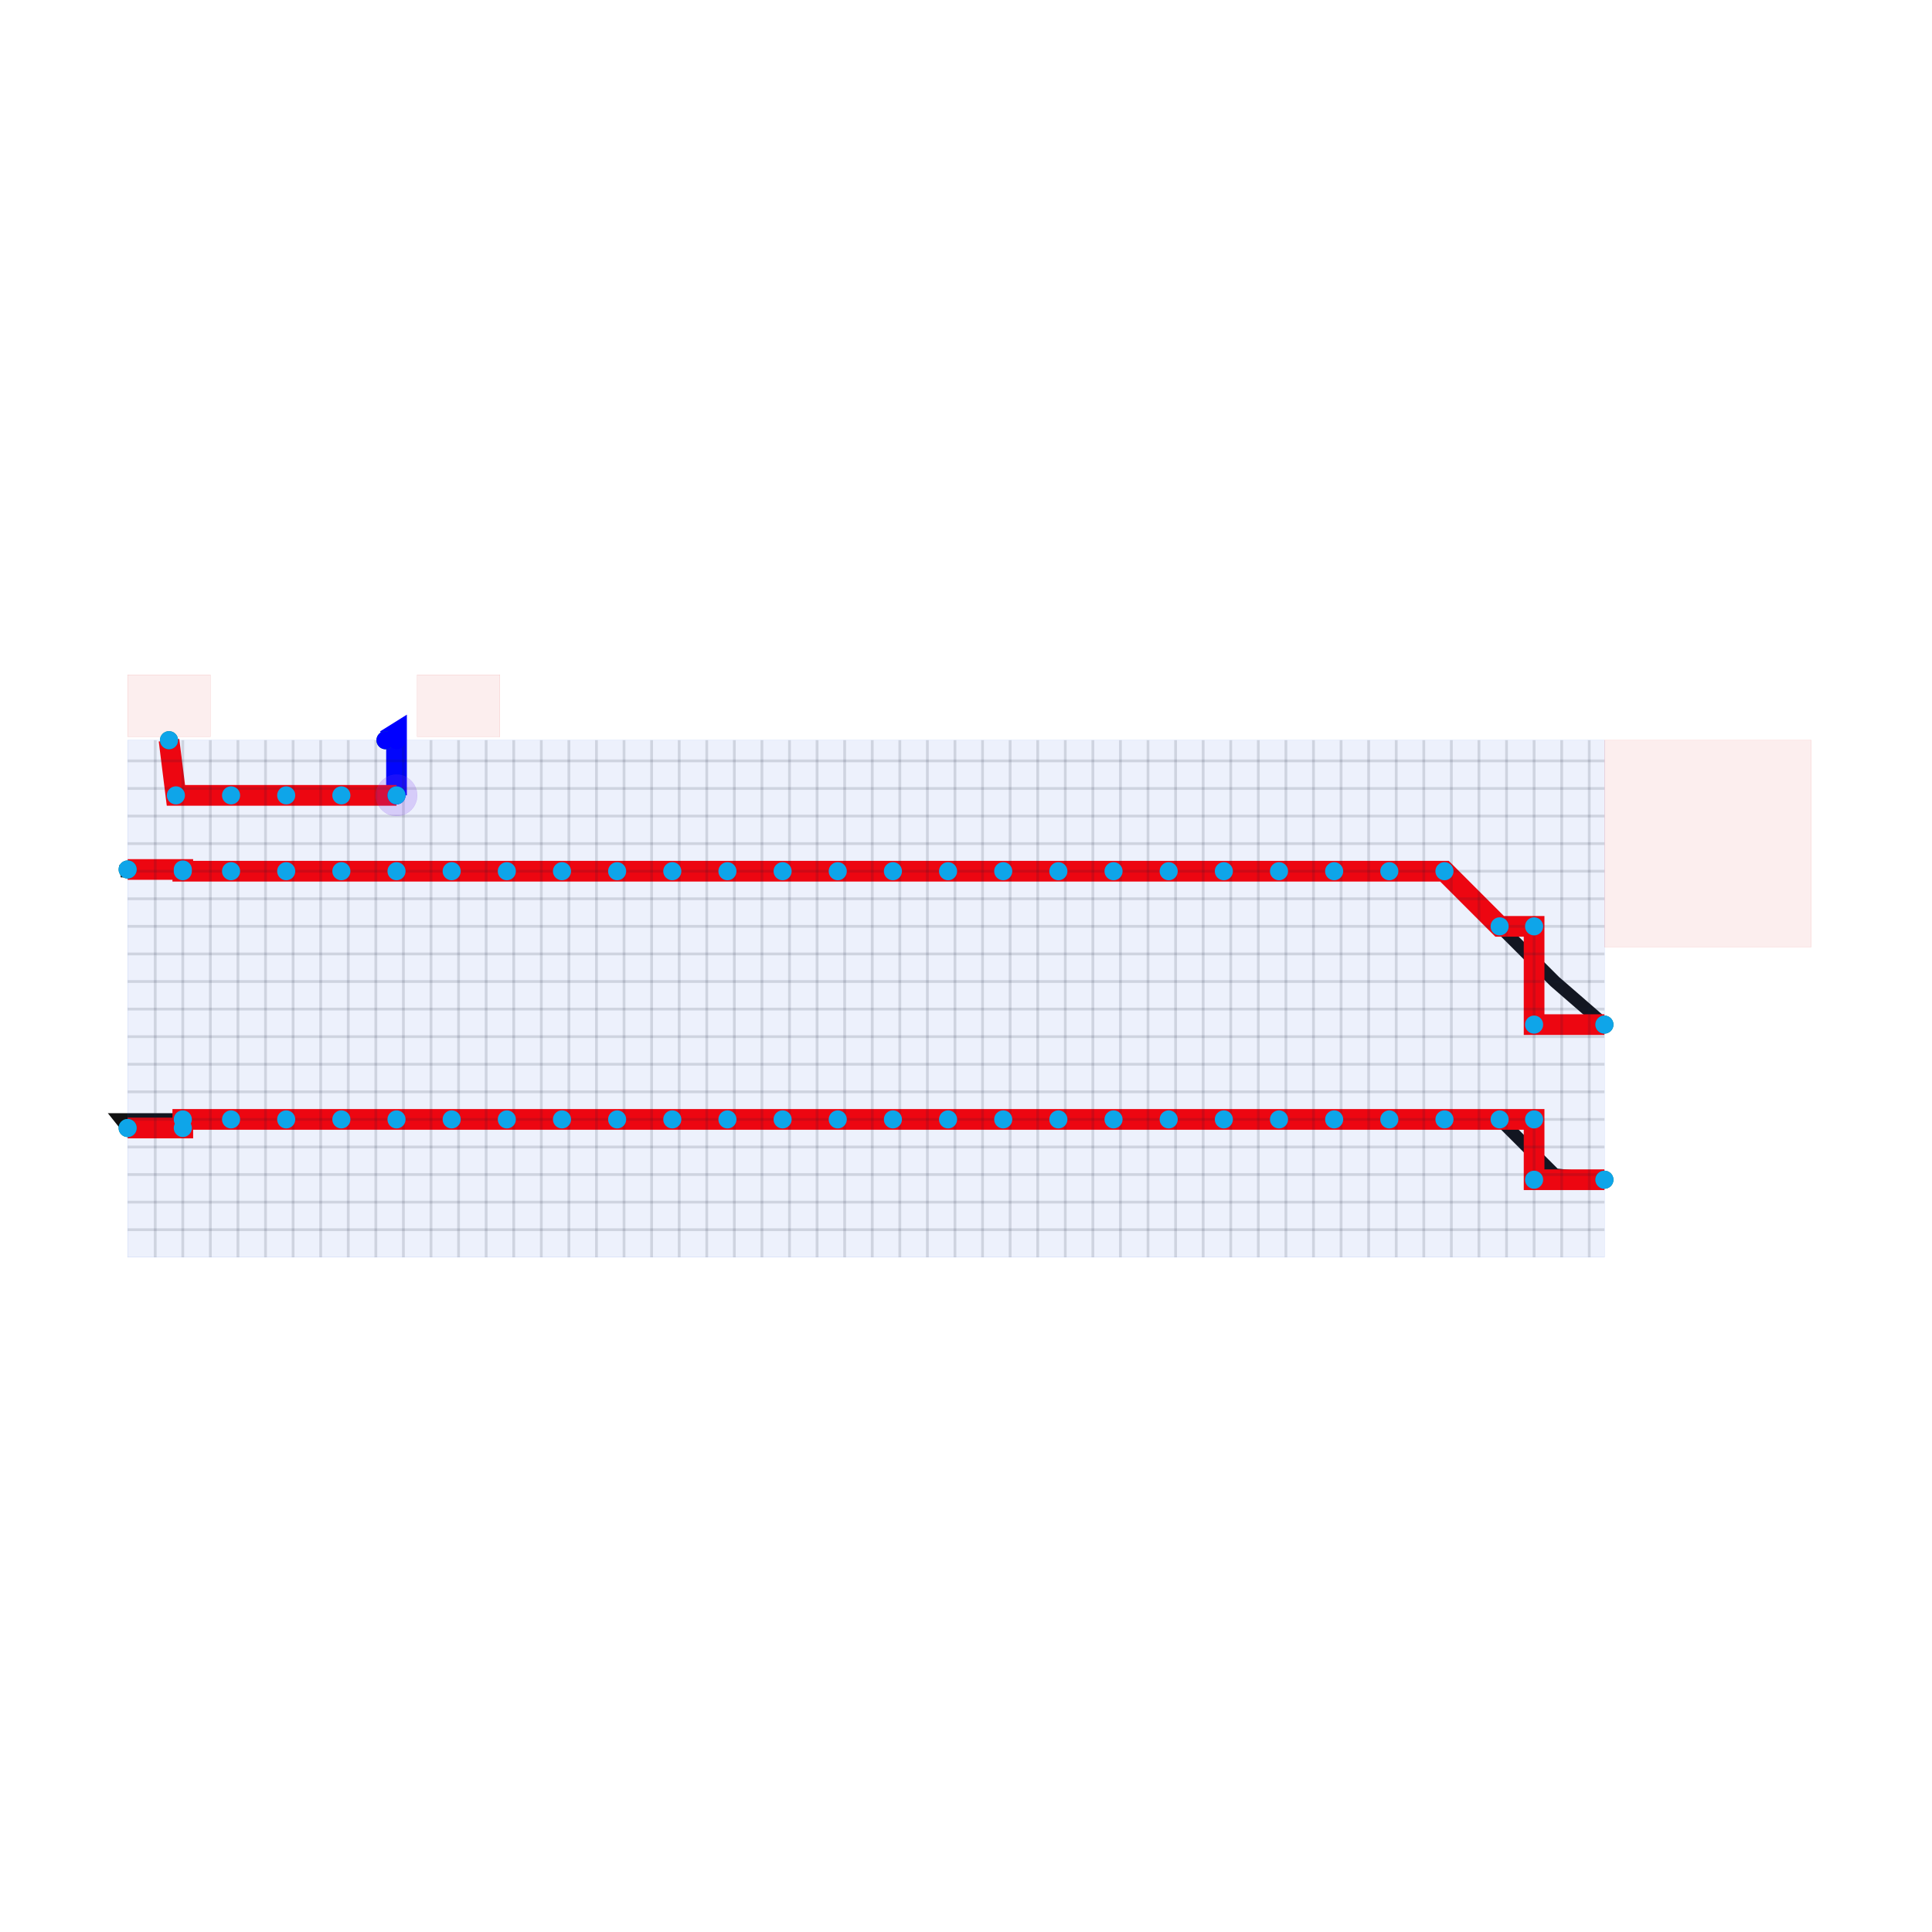
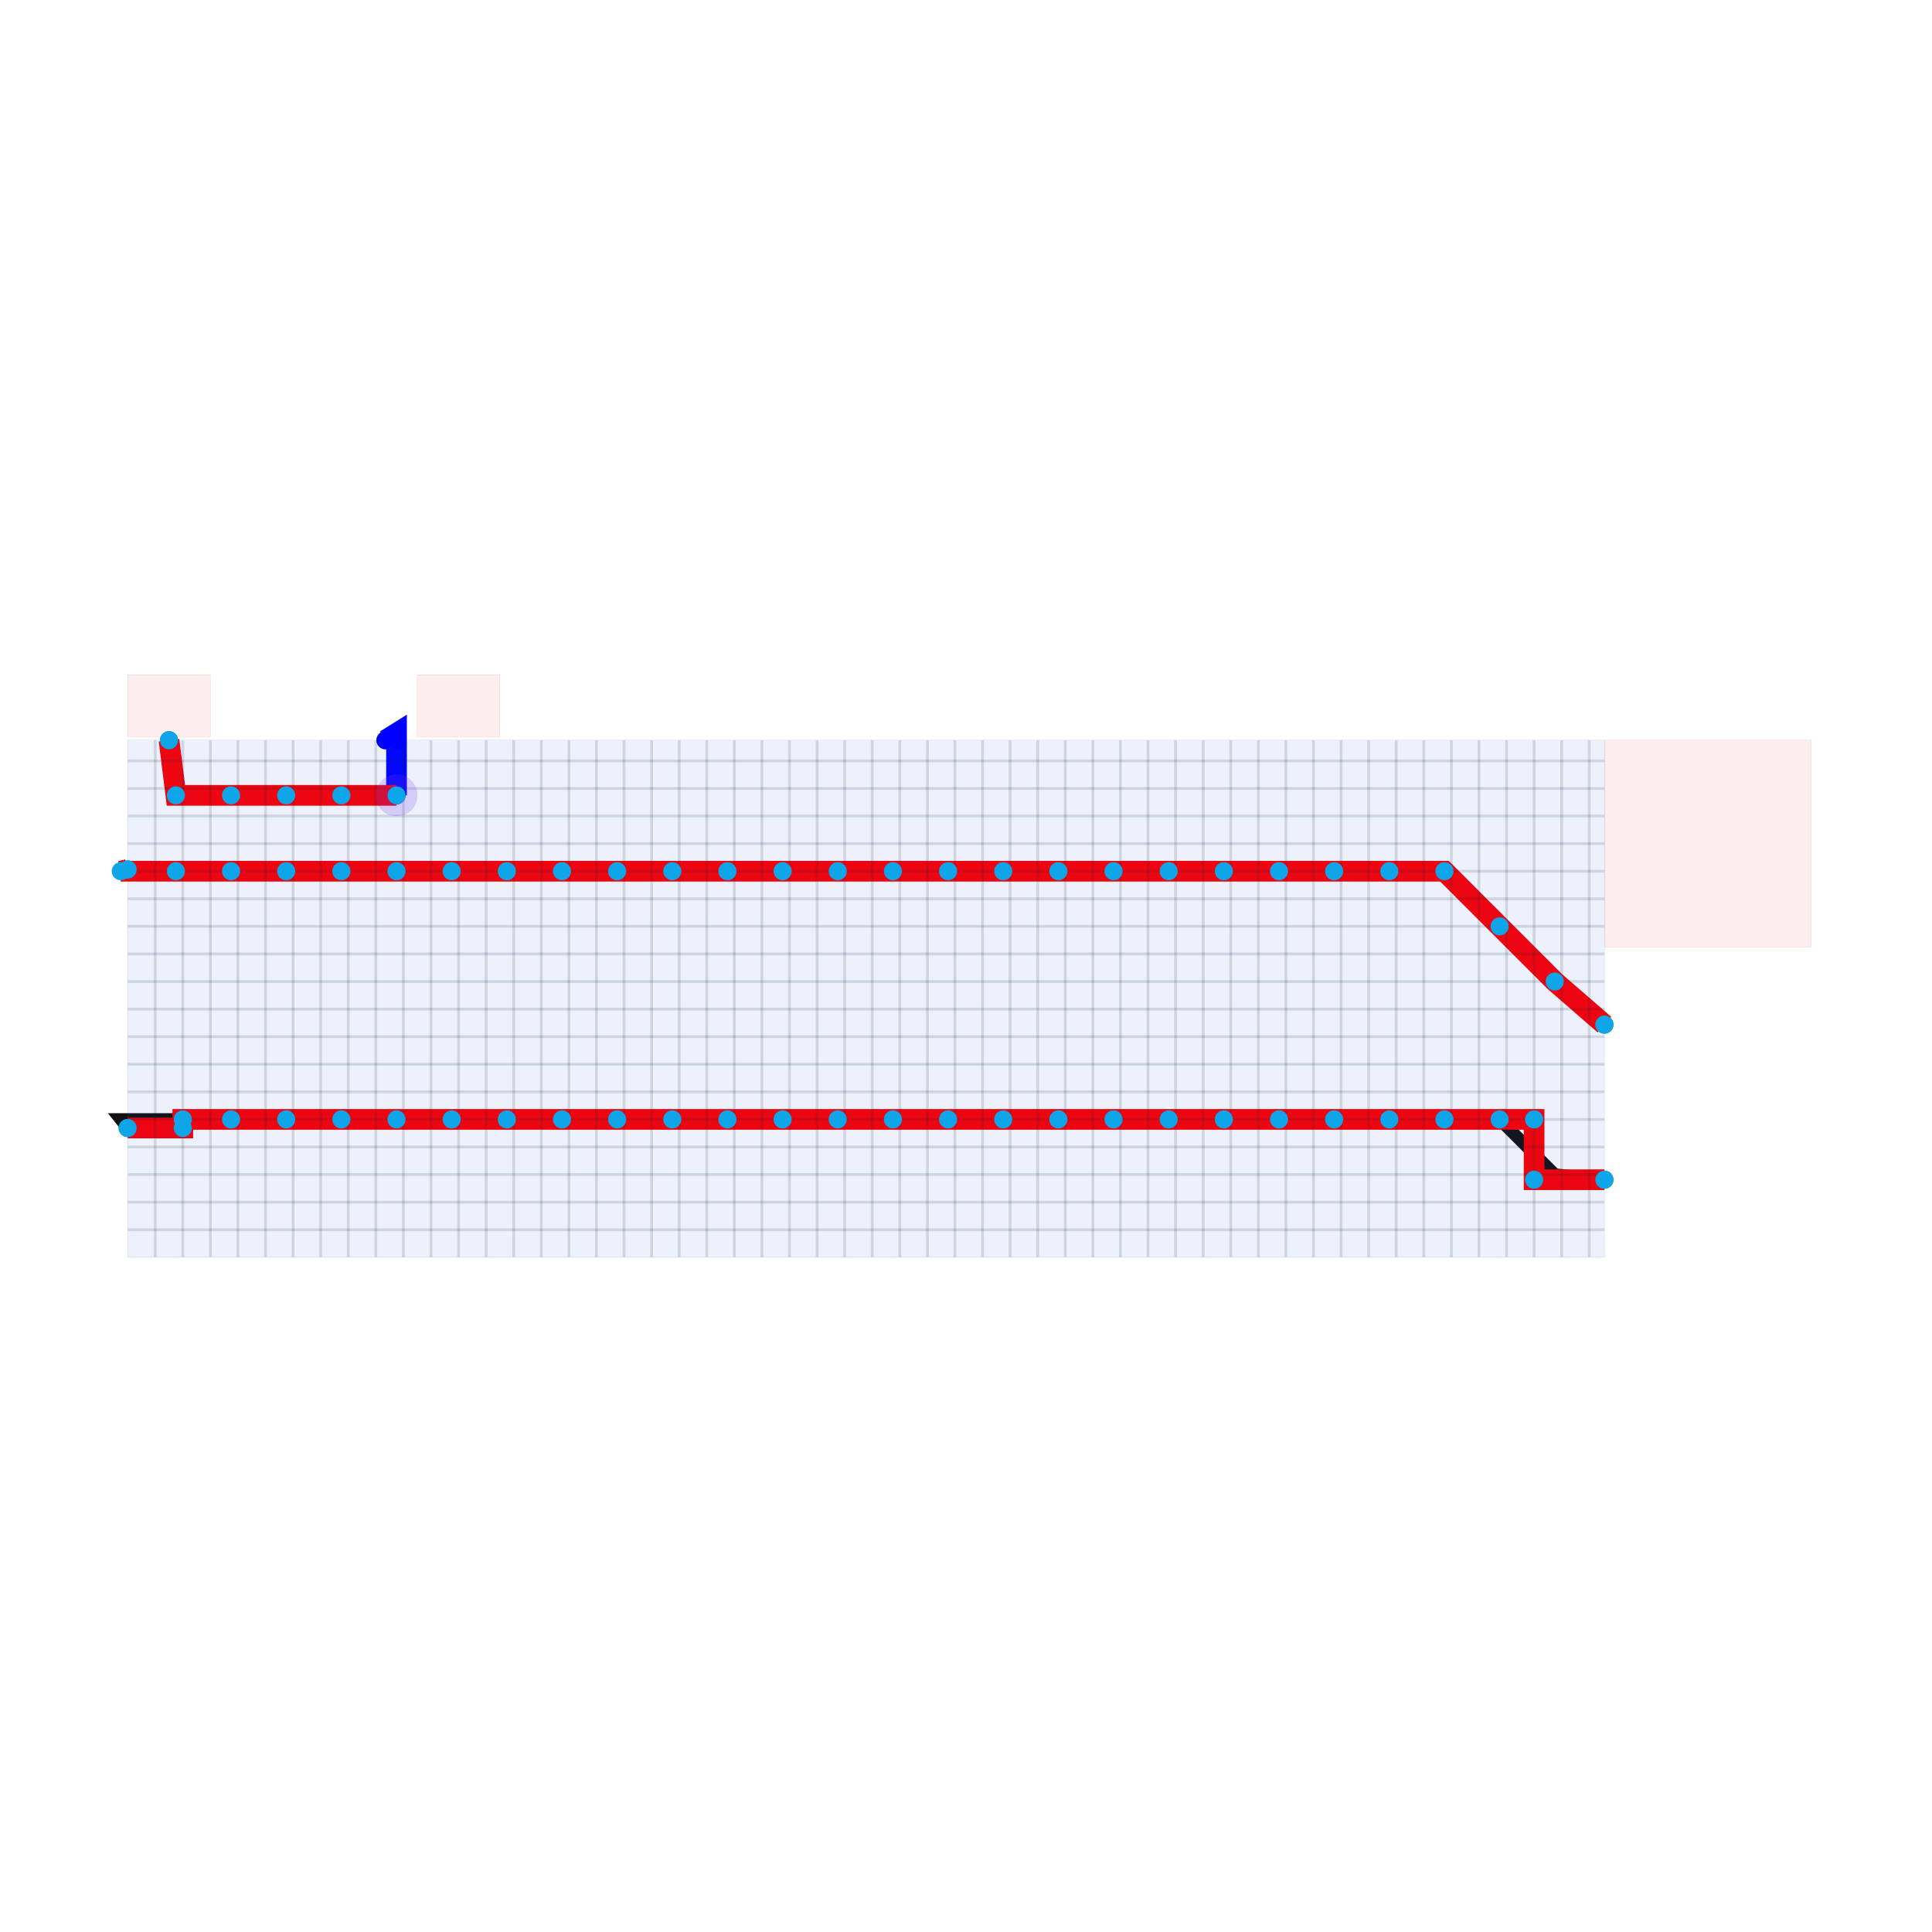
<svg xmlns="http://www.w3.org/2000/svg" width="640" height="640" viewBox="0 0 640 640">
  <rect width="100%" height="100%" fill="white" />
  <g>
    <polyline data-points="-0.47999999999999954,-14.25 -0.4,-14.200000000000001 -0.4,-14.25 -0.4,-14.65" data-type="line" data-label="original:source_net_15" points="127.7,245.204 131.354,242.92 131.354,245.204 131.354,263.475" fill="none" stroke="#111111" stroke-width="4.111" />
  </g>
  <g>
    <polyline data-points="-0.4,-14.65 -0.4,-14.65 -0.8,-14.65 -1.2000000000000002,-14.65 -1.6,-14.65 -2,-14.65 -2.05,-14.25" data-type="line" data-label="original:source_net_15" points="131.354,263.475 131.354,263.475 113.083,263.475 94.812,263.475 76.542,263.475 58.271,263.475 55.987,245.204" fill="none" stroke="#111111" stroke-width="4.111" />
  </g>
  <g>
    <polyline data-points="-2.3499999999999996,-17.0625 -2.4000000000000004,-17 -2.0000000000000004,-17 -1.6000000000000005,-17 -1.2000000000000006,-17 -0.8000000000000006,-17 -0.4000000000000006,-17 -5.551115123125783e-16,-17 0.39999999999999947,-17 0.7999999999999995,-17 1.1999999999999995,-17 1.5999999999999996,-17 1.9999999999999996,-17 2.3999999999999995,-17 2.7999999999999994,-17 3.1999999999999993,-17 3.599999999999999,-17 3.999999999999999,-17 4.3999999999999995,-17 4.8,-17 5.2,-17 5.6000000000000005,-17 6.000000000000001,-17 6.400000000000001,-17 6.800000000000002,-17 7.200000000000002,-17 7.600000000000002,-17 8.000000000000002,-17.4 8.36,-17.4375" data-type="line" data-label="original:source_net_17_mst2" points="42.284,373.67 40,370.816 58.271,370.816 76.542,370.816 94.812,370.816 113.083,370.816 131.354,370.816 149.625,370.816 167.896,370.816 186.166,370.816 204.437,370.816 222.708,370.816 240.979,370.816 259.25,370.816 277.52,370.816 295.791,370.816 314.062,370.816 332.333,370.816 350.604,370.816 368.874,370.816 387.145,370.816 405.416,370.816 423.687,370.816 441.958,370.816 460.228,370.816 478.499,370.816 496.77,370.816 515.041,389.086 531.485,390.799" fill="none" stroke="#111111" stroke-width="4.111" />
  </g>
  <g>
    <polyline data-points="-2.3499999999999996,-15.1875 -2.4000000000000004,-15.200000000000001 -2.0000000000000004,-15.200000000000001 -1.6000000000000005,-15.200000000000001 -1.2000000000000006,-15.200000000000001 -0.8000000000000006,-15.200000000000001 -0.4000000000000006,-15.200000000000001 -5.551115123125783e-16,-15.200000000000001 0.39999999999999947,-15.200000000000001 0.7999999999999995,-15.200000000000001 1.1999999999999995,-15.200000000000001 1.5999999999999996,-15.200000000000001 1.9999999999999996,-15.200000000000001 2.3999999999999995,-15.200000000000001 2.7999999999999994,-15.200000000000001 3.1999999999999993,-15.200000000000001 3.599999999999999,-15.200000000000001 3.999999999999999,-15.200000000000001 4.3999999999999995,-15.200000000000001 4.8,-15.200000000000001 5.2,-15.200000000000001 5.6000000000000005,-15.200000000000001 6.000000000000001,-15.200000000000001 6.400000000000001,-15.200000000000001 6.800000000000002,-15.200000000000001 7.200000000000002,-15.200000000000001 7.600000000000002,-15.600000000000001 8.000000000000002,-16 8.36,-16.3125" data-type="line" data-label="original:source_net_16_mst1" points="42.284,288.026 40,288.597 58.271,288.597 76.542,288.597 94.812,288.597 113.083,288.597 131.354,288.597 149.625,288.597 167.896,288.597 186.166,288.597 204.437,288.597 222.708,288.597 240.979,288.597 259.25,288.597 277.52,288.597 295.791,288.597 314.062,288.597 332.333,288.597 350.604,288.597 368.874,288.597 387.145,288.597 405.416,288.597 423.687,288.597 441.958,288.597 460.228,288.597 478.499,288.597 496.77,306.868 515.041,325.139 531.485,339.413" fill="none" stroke="#111111" stroke-width="4.111" />
  </g>
  <g>
    <polyline data-points="-0.47999999999999954,-14.25 -0.4,-14.200000000000001 -0.4,-14.25 -0.4,-14.65" data-type="line" data-label="source_net_15" points="127.7,245.204 131.354,242.92 131.354,245.204 131.354,263.475" fill="none" stroke="#0000FF" stroke-width="6.852" />
  </g>
  <g>
    <polyline data-points="-0.4,-14.65 -0.4,-14.65 -0.8,-14.65 -1.2000000000000002,-14.65 -1.6,-14.65 -2,-14.65 -2.05,-14.25" data-type="line" data-label="source_net_15" points="131.354,263.475 131.354,263.475 113.083,263.475 94.812,263.475 76.542,263.475 58.271,263.475 55.987,245.204" fill="none" stroke="#FF0000" stroke-width="6.852" />
  </g>
  <g>
    <polyline data-points="-2.3499999999999996,-17.0625 -1.9499999999999997,-17.0625 -1.9499999999999997,-17 -1.6000000000000005,-17 -1.2000000000000006,-17 -0.8000000000000006,-17 -0.4000000000000006,-17 -5.551115123125783e-16,-17 0.39999999999999947,-17 0.7999999999999995,-17 1.1999999999999995,-17 1.5999999999999996,-17 1.9999999999999996,-17 2.3999999999999995,-17 2.7999999999999994,-17 3.1999999999999993,-17 3.599999999999999,-17 3.999999999999999,-17 4.3999999999999995,-17 4.8,-17 5.2,-17 5.6000000000000005,-17 6.000000000000001,-17 6.400000000000001,-17 6.800000000000002,-17 7.200000000000002,-17 7.600000000000002,-17 7.850000000000001,-17 7.850000000000001,-17.4375 8.36,-17.4375" data-type="line" data-label="source_net_17_mst2" points="42.284,373.67 60.555,373.67 60.555,370.816 76.542,370.816 94.812,370.816 113.083,370.816 131.354,370.816 149.625,370.816 167.896,370.816 186.166,370.816 204.437,370.816 222.708,370.816 240.979,370.816 259.25,370.816 277.52,370.816 295.791,370.816 314.062,370.816 332.333,370.816 350.604,370.816 368.874,370.816 387.145,370.816 405.416,370.816 423.687,370.816 441.958,370.816 460.228,370.816 478.499,370.816 496.77,370.816 508.189,370.816 508.189,390.799 531.485,390.799" fill="none" stroke="#FF0000" stroke-width="6.852" />
  </g>
  <g>
-     <polyline data-points="-2.3499999999999996,-15.1875 -1.9499999999999997,-15.1875 -1.9499999999999997,-15.200000000000001 -1.6000000000000005,-15.200000000000001 -1.2000000000000006,-15.200000000000001 -0.8000000000000006,-15.200000000000001 -0.4000000000000006,-15.200000000000001 -5.551115123125783e-16,-15.200000000000001 0.39999999999999947,-15.200000000000001 0.7999999999999995,-15.200000000000001 1.1999999999999995,-15.200000000000001 1.5999999999999996,-15.200000000000001 1.9999999999999996,-15.200000000000001 2.3999999999999995,-15.200000000000001 2.7999999999999994,-15.200000000000001 3.1999999999999993,-15.200000000000001 3.599999999999999,-15.200000000000001 3.999999999999999,-15.200000000000001 4.3999999999999995,-15.200000000000001 4.8,-15.200000000000001 5.2,-15.200000000000001 5.6000000000000005,-15.200000000000001 6.000000000000001,-15.200000000000001 6.400000000000001,-15.200000000000001 6.800000000000002,-15.200000000000001 7.200000000000002,-15.200000000000001 7.600000000000002,-15.600000000000001 7.850000000000001,-15.600000000000001 7.850000000000001,-16.3125 8.36,-16.3125" data-type="line" data-label="source_net_16_mst1" points="42.284,288.026 60.555,288.026 60.555,288.597 76.542,288.597 94.812,288.597 113.083,288.597 131.354,288.597 149.625,288.597 167.896,288.597 186.166,288.597 204.437,288.597 222.708,288.597 240.979,288.597 259.25,288.597 277.52,288.597 295.791,288.597 314.062,288.597 332.333,288.597 350.604,288.597 368.874,288.597 387.145,288.597 405.416,288.597 423.687,288.597 441.958,288.597 460.228,288.597 478.499,288.597 496.77,306.868 508.189,306.868 508.189,339.413 531.485,339.413" fill="none" stroke="#FF0000" stroke-width="6.852" />
+     <polyline data-points="-2.3499999999999996,-15.1875 -2.4000000000000004,-15.200000000000001 -2.0000000000000004,-15.200000000000001 -1.6000000000000005,-15.200000000000001 -1.2000000000000006,-15.200000000000001 -0.8000000000000006,-15.200000000000001 -0.4000000000000006,-15.200000000000001 -5.551115123125783e-16,-15.200000000000001 0.39999999999999947,-15.200000000000001 0.7999999999999995,-15.200000000000001 1.1999999999999995,-15.200000000000001 1.5999999999999996,-15.200000000000001 1.9999999999999996,-15.200000000000001 2.3999999999999995,-15.200000000000001 2.7999999999999994,-15.200000000000001 3.1999999999999993,-15.200000000000001 3.599999999999999,-15.200000000000001 3.999999999999999,-15.200000000000001 4.3999999999999995,-15.200000000000001 4.8,-15.200000000000001 5.2,-15.200000000000001 5.6000000000000005,-15.200000000000001 6.000000000000001,-15.200000000000001 6.400000000000001,-15.200000000000001 6.800000000000002,-15.200000000000001 7.200000000000002,-15.200000000000001 7.600000000000002,-15.600000000000001 8.000000000000002,-16 8.36,-16.3125" data-type="line" data-label="source_net_16_mst1" points="42.284,288.026 40,288.597 58.271,288.597 76.542,288.597 94.812,288.597 113.083,288.597 131.354,288.597 149.625,288.597 167.896,288.597 186.166,288.597 204.437,288.597 222.708,288.597 240.979,288.597 259.25,288.597 277.52,288.597 295.791,288.597 314.062,288.597 332.333,288.597 350.604,288.597 368.874,288.597 387.145,288.597 405.416,288.597 423.687,288.597 441.958,288.597 460.228,288.597 478.499,288.597 496.77,306.868 515.041,325.139 531.485,339.413" fill="none" stroke="#FF0000" stroke-width="6.852" />
  </g>
  <g>
    <polyline data-points="-2.1499999999999995,-18 -2.1499999999999995,-14.25" data-type="line" data-label="grid:v" points="51.419,416.493 51.419,245.204" fill="none" stroke="rgba(15, 23, 42, 0.14)" stroke-width="0.914" />
  </g>
  <g>
    <polyline data-points="-1.9499999999999995,-18 -1.9499999999999995,-14.25" data-type="line" data-label="grid:v" points="60.555,416.493 60.555,245.204" fill="none" stroke="rgba(15, 23, 42, 0.14)" stroke-width="0.914" />
  </g>
  <g>
    <polyline data-points="-1.7499999999999996,-18 -1.7499999999999996,-14.25" data-type="line" data-label="grid:v" points="69.69,416.493 69.69,245.204" fill="none" stroke="rgba(15, 23, 42, 0.14)" stroke-width="0.914" />
  </g>
  <g>
    <polyline data-points="-1.5499999999999996,-18 -1.5499999999999996,-14.25" data-type="line" data-label="grid:v" points="78.825,416.493 78.825,245.204" fill="none" stroke="rgba(15, 23, 42, 0.14)" stroke-width="0.914" />
  </g>
  <g>
    <polyline data-points="-1.3499999999999996,-18 -1.3499999999999996,-14.25" data-type="line" data-label="grid:v" points="87.961,416.493 87.961,245.204" fill="none" stroke="rgba(15, 23, 42, 0.14)" stroke-width="0.914" />
  </g>
  <g>
    <polyline data-points="-1.1499999999999997,-18 -1.1499999999999997,-14.25" data-type="line" data-label="grid:v" points="97.096,416.493 97.096,245.204" fill="none" stroke="rgba(15, 23, 42, 0.14)" stroke-width="0.914" />
  </g>
  <g>
    <polyline data-points="-0.9499999999999997,-18 -0.9499999999999997,-14.25" data-type="line" data-label="grid:v" points="106.232,416.493 106.232,245.204" fill="none" stroke="rgba(15, 23, 42, 0.14)" stroke-width="0.914" />
  </g>
  <g>
    <polyline data-points="-0.7499999999999998,-18 -0.7499999999999998,-14.25" data-type="line" data-label="grid:v" points="115.367,416.493 115.367,245.204" fill="none" stroke="rgba(15, 23, 42, 0.14)" stroke-width="0.914" />
  </g>
  <g>
    <polyline data-points="-0.5499999999999998,-18 -0.5499999999999998,-14.25" data-type="line" data-label="grid:v" points="124.502,416.493 124.502,245.204" fill="none" stroke="rgba(15, 23, 42, 0.14)" stroke-width="0.914" />
  </g>
  <g>
    <polyline data-points="-0.3499999999999998,-18 -0.3499999999999998,-14.25" data-type="line" data-label="grid:v" points="133.638,416.493 133.638,245.204" fill="none" stroke="rgba(15, 23, 42, 0.14)" stroke-width="0.914" />
  </g>
  <g>
    <polyline data-points="-0.1499999999999998,-18 -0.1499999999999998,-14.25" data-type="line" data-label="grid:v" points="142.773,416.493 142.773,245.204" fill="none" stroke="rgba(15, 23, 42, 0.14)" stroke-width="0.914" />
  </g>
  <g>
    <polyline data-points="0.05000000000000021,-18 0.05000000000000021,-14.25" data-type="line" data-label="grid:v" points="151.909,416.493 151.909,245.204" fill="none" stroke="rgba(15, 23, 42, 0.14)" stroke-width="0.914" />
  </g>
  <g>
    <polyline data-points="0.2500000000000002,-18 0.2500000000000002,-14.25" data-type="line" data-label="grid:v" points="161.044,416.493 161.044,245.204" fill="none" stroke="rgba(15, 23, 42, 0.14)" stroke-width="0.914" />
  </g>
  <g>
    <polyline data-points="0.45000000000000023,-18 0.45000000000000023,-14.25" data-type="line" data-label="grid:v" points="170.179,416.493 170.179,245.204" fill="none" stroke="rgba(15, 23, 42, 0.14)" stroke-width="0.914" />
  </g>
  <g>
    <polyline data-points="0.6500000000000002,-18 0.6500000000000002,-14.25" data-type="line" data-label="grid:v" points="179.315,416.493 179.315,245.204" fill="none" stroke="rgba(15, 23, 42, 0.14)" stroke-width="0.914" />
  </g>
  <g>
    <polyline data-points="0.8500000000000003,-18 0.8500000000000003,-14.25" data-type="line" data-label="grid:v" points="188.45,416.493 188.45,245.204" fill="none" stroke="rgba(15, 23, 42, 0.14)" stroke-width="0.914" />
  </g>
  <g>
    <polyline data-points="1.0500000000000003,-18 1.0500000000000003,-14.25" data-type="line" data-label="grid:v" points="197.586,416.493 197.586,245.204" fill="none" stroke="rgba(15, 23, 42, 0.14)" stroke-width="0.914" />
  </g>
  <g>
    <polyline data-points="1.2500000000000002,-18 1.2500000000000002,-14.25" data-type="line" data-label="grid:v" points="206.721,416.493 206.721,245.204" fill="none" stroke="rgba(15, 23, 42, 0.14)" stroke-width="0.914" />
  </g>
  <g>
    <polyline data-points="1.4500000000000002,-18 1.4500000000000002,-14.25" data-type="line" data-label="grid:v" points="215.856,416.493 215.856,245.204" fill="none" stroke="rgba(15, 23, 42, 0.14)" stroke-width="0.914" />
  </g>
  <g>
    <polyline data-points="1.6500000000000001,-18 1.6500000000000001,-14.25" data-type="line" data-label="grid:v" points="224.992,416.493 224.992,245.204" fill="none" stroke="rgba(15, 23, 42, 0.14)" stroke-width="0.914" />
  </g>
  <g>
    <polyline data-points="1.85,-18 1.85,-14.25" data-type="line" data-label="grid:v" points="234.127,416.493 234.127,245.204" fill="none" stroke="rgba(15, 23, 42, 0.14)" stroke-width="0.914" />
  </g>
  <g>
    <polyline data-points="2.0500000000000003,-18 2.0500000000000003,-14.25" data-type="line" data-label="grid:v" points="243.263,416.493 243.263,245.204" fill="none" stroke="rgba(15, 23, 42, 0.14)" stroke-width="0.914" />
  </g>
  <g>
    <polyline data-points="2.2500000000000004,-18 2.2500000000000004,-14.25" data-type="line" data-label="grid:v" points="252.398,416.493 252.398,245.204" fill="none" stroke="rgba(15, 23, 42, 0.14)" stroke-width="0.914" />
  </g>
  <g>
    <polyline data-points="2.4500000000000006,-18 2.4500000000000006,-14.25" data-type="line" data-label="grid:v" points="261.533,416.493 261.533,245.204" fill="none" stroke="rgba(15, 23, 42, 0.14)" stroke-width="0.914" />
  </g>
  <g>
    <polyline data-points="2.650000000000001,-18 2.650000000000001,-14.25" data-type="line" data-label="grid:v" points="270.669,416.493 270.669,245.204" fill="none" stroke="rgba(15, 23, 42, 0.14)" stroke-width="0.914" />
  </g>
  <g>
    <polyline data-points="2.850000000000001,-18 2.850000000000001,-14.25" data-type="line" data-label="grid:v" points="279.804,416.493 279.804,245.204" fill="none" stroke="rgba(15, 23, 42, 0.14)" stroke-width="0.914" />
  </g>
  <g>
    <polyline data-points="3.050000000000001,-18 3.050000000000001,-14.25" data-type="line" data-label="grid:v" points="288.94,416.493 288.94,245.204" fill="none" stroke="rgba(15, 23, 42, 0.14)" stroke-width="0.914" />
  </g>
  <g>
    <polyline data-points="3.2500000000000013,-18 3.2500000000000013,-14.25" data-type="line" data-label="grid:v" points="298.075,416.493 298.075,245.204" fill="none" stroke="rgba(15, 23, 42, 0.14)" stroke-width="0.914" />
  </g>
  <g>
    <polyline data-points="3.4500000000000015,-18 3.4500000000000015,-14.25" data-type="line" data-label="grid:v" points="307.21,416.493 307.21,245.204" fill="none" stroke="rgba(15, 23, 42, 0.14)" stroke-width="0.914" />
  </g>
  <g>
    <polyline data-points="3.6500000000000017,-18 3.6500000000000017,-14.25" data-type="line" data-label="grid:v" points="316.346,416.493 316.346,245.204" fill="none" stroke="rgba(15, 23, 42, 0.14)" stroke-width="0.914" />
  </g>
  <g>
    <polyline data-points="3.850000000000002,-18 3.850000000000002,-14.25" data-type="line" data-label="grid:v" points="325.481,416.493 325.481,245.204" fill="none" stroke="rgba(15, 23, 42, 0.14)" stroke-width="0.914" />
  </g>
  <g>
    <polyline data-points="4.050000000000002,-18 4.050000000000002,-14.25" data-type="line" data-label="grid:v" points="334.617,416.493 334.617,245.204" fill="none" stroke="rgba(15, 23, 42, 0.14)" stroke-width="0.914" />
  </g>
  <g>
    <polyline data-points="4.250000000000002,-18 4.250000000000002,-14.25" data-type="line" data-label="grid:v" points="343.752,416.493 343.752,245.204" fill="none" stroke="rgba(15, 23, 42, 0.14)" stroke-width="0.914" />
  </g>
  <g>
    <polyline data-points="4.450000000000002,-18 4.450000000000002,-14.25" data-type="line" data-label="grid:v" points="352.887,416.493 352.887,245.204" fill="none" stroke="rgba(15, 23, 42, 0.14)" stroke-width="0.914" />
  </g>
  <g>
    <polyline data-points="4.650000000000002,-18 4.650000000000002,-14.25" data-type="line" data-label="grid:v" points="362.023,416.493 362.023,245.204" fill="none" stroke="rgba(15, 23, 42, 0.14)" stroke-width="0.914" />
  </g>
  <g>
    <polyline data-points="4.850000000000002,-18 4.850000000000002,-14.25" data-type="line" data-label="grid:v" points="371.158,416.493 371.158,245.204" fill="none" stroke="rgba(15, 23, 42, 0.14)" stroke-width="0.914" />
  </g>
  <g>
    <polyline data-points="5.0500000000000025,-18 5.0500000000000025,-14.25" data-type="line" data-label="grid:v" points="380.294,416.493 380.294,245.204" fill="none" stroke="rgba(15, 23, 42, 0.14)" stroke-width="0.914" />
  </g>
  <g>
    <polyline data-points="5.250000000000003,-18 5.250000000000003,-14.25" data-type="line" data-label="grid:v" points="389.429,416.493 389.429,245.204" fill="none" stroke="rgba(15, 23, 42, 0.14)" stroke-width="0.914" />
  </g>
  <g>
    <polyline data-points="5.450000000000003,-18 5.450000000000003,-14.25" data-type="line" data-label="grid:v" points="398.564,416.493 398.564,245.204" fill="none" stroke="rgba(15, 23, 42, 0.14)" stroke-width="0.914" />
  </g>
  <g>
    <polyline data-points="5.650000000000003,-18 5.650000000000003,-14.25" data-type="line" data-label="grid:v" points="407.7,416.493 407.7,245.204" fill="none" stroke="rgba(15, 23, 42, 0.14)" stroke-width="0.914" />
  </g>
  <g>
    <polyline data-points="5.850000000000003,-18 5.850000000000003,-14.25" data-type="line" data-label="grid:v" points="416.835,416.493 416.835,245.204" fill="none" stroke="rgba(15, 23, 42, 0.14)" stroke-width="0.914" />
  </g>
  <g>
    <polyline data-points="6.050000000000003,-18 6.050000000000003,-14.25" data-type="line" data-label="grid:v" points="425.971,416.493 425.971,245.204" fill="none" stroke="rgba(15, 23, 42, 0.14)" stroke-width="0.914" />
  </g>
  <g>
    <polyline data-points="6.2500000000000036,-18 6.2500000000000036,-14.25" data-type="line" data-label="grid:v" points="435.106,416.493 435.106,245.204" fill="none" stroke="rgba(15, 23, 42, 0.14)" stroke-width="0.914" />
  </g>
  <g>
    <polyline data-points="6.450000000000004,-18 6.450000000000004,-14.25" data-type="line" data-label="grid:v" points="444.241,416.493 444.241,245.204" fill="none" stroke="rgba(15, 23, 42, 0.14)" stroke-width="0.914" />
  </g>
  <g>
    <polyline data-points="6.650000000000004,-18 6.650000000000004,-14.25" data-type="line" data-label="grid:v" points="453.377,416.493 453.377,245.204" fill="none" stroke="rgba(15, 23, 42, 0.14)" stroke-width="0.914" />
  </g>
  <g>
    <polyline data-points="6.850000000000004,-18 6.850000000000004,-14.25" data-type="line" data-label="grid:v" points="462.512,416.493 462.512,245.204" fill="none" stroke="rgba(15, 23, 42, 0.14)" stroke-width="0.914" />
  </g>
  <g>
    <polyline data-points="7.050000000000004,-18 7.050000000000004,-14.25" data-type="line" data-label="grid:v" points="471.648,416.493 471.648,245.204" fill="none" stroke="rgba(15, 23, 42, 0.14)" stroke-width="0.914" />
  </g>
  <g>
    <polyline data-points="7.250000000000004,-18 7.250000000000004,-14.25" data-type="line" data-label="grid:v" points="480.783,416.493 480.783,245.204" fill="none" stroke="rgba(15, 23, 42, 0.14)" stroke-width="0.914" />
  </g>
  <g>
    <polyline data-points="7.450000000000005,-18 7.450000000000005,-14.25" data-type="line" data-label="grid:v" points="489.918,416.493 489.918,245.204" fill="none" stroke="rgba(15, 23, 42, 0.14)" stroke-width="0.914" />
  </g>
  <g>
    <polyline data-points="7.650000000000005,-18 7.650000000000005,-14.25" data-type="line" data-label="grid:v" points="499.054,416.493 499.054,245.204" fill="none" stroke="rgba(15, 23, 42, 0.14)" stroke-width="0.914" />
  </g>
  <g>
    <polyline data-points="7.850000000000005,-18 7.850000000000005,-14.25" data-type="line" data-label="grid:v" points="508.189,416.493 508.189,245.204" fill="none" stroke="rgba(15, 23, 42, 0.14)" stroke-width="0.914" />
  </g>
  <g>
    <polyline data-points="8.050000000000004,-18 8.050000000000004,-14.25" data-type="line" data-label="grid:v" points="517.325,416.493 517.325,245.204" fill="none" stroke="rgba(15, 23, 42, 0.14)" stroke-width="0.914" />
  </g>
  <g>
    <polyline data-points="8.250000000000004,-18 8.250000000000004,-14.25" data-type="line" data-label="grid:v" points="526.46,416.493 526.46,245.204" fill="none" stroke="rgba(15, 23, 42, 0.14)" stroke-width="0.914" />
  </g>
  <g>
    <polyline data-points="-2.3499999999999996,-17.8 8.36,-17.8" data-type="line" data-label="grid:h" points="42.284,407.357 531.485,407.357" fill="none" stroke="rgba(15, 23, 42, 0.14)" stroke-width="0.914" />
  </g>
  <g>
    <polyline data-points="-2.3499999999999996,-17.6 8.36,-17.6" data-type="line" data-label="grid:h" points="42.284,398.222 531.485,398.222" fill="none" stroke="rgba(15, 23, 42, 0.14)" stroke-width="0.914" />
  </g>
  <g>
    <polyline data-points="-2.3499999999999996,-17.400000000000002 8.36,-17.400000000000002" data-type="line" data-label="grid:h" points="42.284,389.086 531.485,389.086" fill="none" stroke="rgba(15, 23, 42, 0.14)" stroke-width="0.914" />
  </g>
  <g>
    <polyline data-points="-2.3499999999999996,-17.200000000000003 8.36,-17.200000000000003" data-type="line" data-label="grid:h" points="42.284,379.951 531.485,379.951" fill="none" stroke="rgba(15, 23, 42, 0.14)" stroke-width="0.914" />
  </g>
  <g>
    <polyline data-points="-2.3499999999999996,-17.000000000000004 8.36,-17.000000000000004" data-type="line" data-label="grid:h" points="42.284,370.816 531.485,370.816" fill="none" stroke="rgba(15, 23, 42, 0.14)" stroke-width="0.914" />
  </g>
  <g>
    <polyline data-points="-2.3499999999999996,-16.800000000000004 8.36,-16.800000000000004" data-type="line" data-label="grid:h" points="42.284,361.68 531.485,361.68" fill="none" stroke="rgba(15, 23, 42, 0.14)" stroke-width="0.914" />
  </g>
  <g>
    <polyline data-points="-2.3499999999999996,-16.600000000000005 8.36,-16.600000000000005" data-type="line" data-label="grid:h" points="42.284,352.545 531.485,352.545" fill="none" stroke="rgba(15, 23, 42, 0.14)" stroke-width="0.914" />
  </g>
  <g>
    <polyline data-points="-2.3499999999999996,-16.400000000000006 8.36,-16.400000000000006" data-type="line" data-label="grid:h" points="42.284,343.409 531.485,343.409" fill="none" stroke="rgba(15, 23, 42, 0.14)" stroke-width="0.914" />
  </g>
  <g>
    <polyline data-points="-2.3499999999999996,-16.200000000000006 8.36,-16.200000000000006" data-type="line" data-label="grid:h" points="42.284,334.274 531.485,334.274" fill="none" stroke="rgba(15, 23, 42, 0.14)" stroke-width="0.914" />
  </g>
  <g>
    <polyline data-points="-2.3499999999999996,-16.000000000000007 8.36,-16.000000000000007" data-type="line" data-label="grid:h" points="42.284,325.139 531.485,325.139" fill="none" stroke="rgba(15, 23, 42, 0.14)" stroke-width="0.914" />
  </g>
  <g>
    <polyline data-points="-2.3499999999999996,-15.800000000000008 8.36,-15.800000000000008" data-type="line" data-label="grid:h" points="42.284,316.003 531.485,316.003" fill="none" stroke="rgba(15, 23, 42, 0.14)" stroke-width="0.914" />
  </g>
  <g>
    <polyline data-points="-2.3499999999999996,-15.600000000000009 8.36,-15.600000000000009" data-type="line" data-label="grid:h" points="42.284,306.868 531.485,306.868" fill="none" stroke="rgba(15, 23, 42, 0.14)" stroke-width="0.914" />
  </g>
  <g>
    <polyline data-points="-2.3499999999999996,-15.40000000000001 8.36,-15.40000000000001" data-type="line" data-label="grid:h" points="42.284,297.732 531.485,297.732" fill="none" stroke="rgba(15, 23, 42, 0.14)" stroke-width="0.914" />
  </g>
  <g>
    <polyline data-points="-2.3499999999999996,-15.20000000000001 8.36,-15.20000000000001" data-type="line" data-label="grid:h" points="42.284,288.597 531.485,288.597" fill="none" stroke="rgba(15, 23, 42, 0.14)" stroke-width="0.914" />
  </g>
  <g>
    <polyline data-points="-2.3499999999999996,-15.00000000000001 8.36,-15.00000000000001" data-type="line" data-label="grid:h" points="42.284,279.462 531.485,279.462" fill="none" stroke="rgba(15, 23, 42, 0.14)" stroke-width="0.914" />
  </g>
  <g>
    <polyline data-points="-2.3499999999999996,-14.800000000000011 8.36,-14.800000000000011" data-type="line" data-label="grid:h" points="42.284,270.326 531.485,270.326" fill="none" stroke="rgba(15, 23, 42, 0.14)" stroke-width="0.914" />
  </g>
  <g>
    <polyline data-points="-2.3499999999999996,-14.600000000000012 8.36,-14.600000000000012" data-type="line" data-label="grid:h" points="42.284,261.191 531.485,261.191" fill="none" stroke="rgba(15, 23, 42, 0.14)" stroke-width="0.914" />
  </g>
  <g>
    <polyline data-points="-2.3499999999999996,-14.400000000000013 8.36,-14.400000000000013" data-type="line" data-label="grid:h" points="42.284,252.055 531.485,252.055" fill="none" stroke="rgba(15, 23, 42, 0.14)" stroke-width="0.914" />
  </g>
  <g>
    <rect data-type="rect" data-label="cmn_37" data-x="3.005" data-y="-16.125" x="42.284" y="245.204" width="489.201" height="171.289" fill="rgba(29, 78, 216, 0.08)" stroke="#1d4ed8" stroke-width="0.022" />
  </g>
  <g>
    <rect data-type="rect" data-label="obstacle:rect:0" data-x="0.050000000000000044" data-y="-14" x="138.206" y="223.507" width="27.406" height="20.555" fill="rgba(220, 38, 38, 0.08)" stroke="#dc2626" stroke-width="0.022" />
  </g>
  <g>
    <rect data-type="rect" data-label="obstacle:rect:1" data-x="9.11" data-y="-15" x="531.485" y="245.204" width="68.515" height="68.515" fill="rgba(220, 38, 38, 0.08)" stroke="#dc2626" stroke-width="0.022" />
  </g>
  <g>
    <rect data-type="rect" data-label="obstacle:rect:2" data-x="-2.05" data-y="-14" x="42.284" y="223.507" width="27.406" height="20.555" fill="rgba(220, 38, 38, 0.08)" stroke="#dc2626" stroke-width="0.022" />
  </g>
  <circle data-type="circle" data-label="" data-x="-0.4" data-y="-14.65" cx="131.354" cy="263.475" r="6.852" fill="rgba(124, 58, 237, 0.2)" stroke="#7c3aed" stroke-width="0.022" />
  <g>
    <circle data-type="point" data-label="source_net_16_mst1" data-x="-2.3499999999999996" data-y="-15.1875" cx="42.284" cy="288.026" r="3" fill="#0f766e" />
  </g>
  <g>
    <circle data-type="point" data-label="source_net_16_mst1" data-x="8.36" data-y="-16.3125" cx="531.485" cy="339.413" r="3" fill="#0f766e" />
  </g>
  <g>
    <circle data-type="point" data-label="source_net_17_mst2" data-x="-2.3499999999999996" data-y="-17.0625" cx="42.284" cy="373.67" r="3" fill="#0f766e" />
  </g>
  <g>
    <circle data-type="point" data-label="source_net_17_mst2" data-x="8.36" data-y="-17.4375" cx="531.485" cy="390.799" r="3" fill="#0f766e" />
  </g>
  <g>
    <circle data-type="point" data-label="source_net_15" data-x="-0.47999999999999954" data-y="-14.25" cx="127.7" cy="245.204" r="3" fill="#0f766e" />
  </g>
  <g>
    <circle data-type="point" data-label="source_net_15" data-x="-2.05" data-y="-14.25" cx="55.987" cy="245.204" r="3" fill="#0f766e" />
  </g>
  <g>
    <circle data-type="point" data-label="" data-x="-0.47999999999999954" data-y="-14.25" cx="127.7" cy="245.204" r="3" fill="#0000FF" />
  </g>
  <g>
    <circle data-type="point" data-label="" data-x="-0.4" data-y="-14.200000000000001" cx="131.354" cy="242.92" r="3" fill="#0000FF" />
  </g>
  <g>
    <circle data-type="point" data-label="" data-x="-0.4" data-y="-14.25" cx="131.354" cy="245.204" r="3" fill="#0000FF" />
  </g>
  <g>
    <circle data-type="point" data-label="" data-x="-0.4" data-y="-14.65" cx="131.354" cy="263.475" r="3" fill="#0000FF" />
  </g>
  <g>
    <circle data-type="point" data-label="" data-x="-0.4" data-y="-14.65" cx="131.354" cy="263.475" r="3" fill="#0ea5e9" />
  </g>
  <g>
    <circle data-type="point" data-label="" data-x="-0.8" data-y="-14.65" cx="113.083" cy="263.475" r="3" fill="#0ea5e9" />
  </g>
  <g>
    <circle data-type="point" data-label="" data-x="-1.2000000000000002" data-y="-14.65" cx="94.812" cy="263.475" r="3" fill="#0ea5e9" />
  </g>
  <g>
    <circle data-type="point" data-label="" data-x="-1.6" data-y="-14.65" cx="76.542" cy="263.475" r="3" fill="#0ea5e9" />
  </g>
  <g>
    <circle data-type="point" data-label="" data-x="-2" data-y="-14.65" cx="58.271" cy="263.475" r="3" fill="#0ea5e9" />
  </g>
  <g>
    <circle data-type="point" data-label="" data-x="-2.05" data-y="-14.25" cx="55.987" cy="245.204" r="3" fill="#0ea5e9" />
  </g>
  <g>
    <circle data-type="point" data-label="" data-x="-2.3499999999999996" data-y="-17.0625" cx="42.284" cy="373.67" r="3" fill="#0ea5e9" />
  </g>
  <g>
    <circle data-type="point" data-label="" data-x="-1.9499999999999997" data-y="-17.0625" cx="60.555" cy="373.67" r="3" fill="#0ea5e9" />
  </g>
  <g>
    <circle data-type="point" data-label="" data-x="-1.9499999999999997" data-y="-17" cx="60.555" cy="370.816" r="3" fill="#0ea5e9" />
  </g>
  <g>
    <circle data-type="point" data-label="" data-x="-1.6000000000000005" data-y="-17" cx="76.542" cy="370.816" r="3" fill="#0ea5e9" />
  </g>
  <g>
    <circle data-type="point" data-label="" data-x="-1.2000000000000006" data-y="-17" cx="94.812" cy="370.816" r="3" fill="#0ea5e9" />
  </g>
  <g>
    <circle data-type="point" data-label="" data-x="-0.8000000000000006" data-y="-17" cx="113.083" cy="370.816" r="3" fill="#0ea5e9" />
  </g>
  <g>
    <circle data-type="point" data-label="" data-x="-0.4000000000000006" data-y="-17" cx="131.354" cy="370.816" r="3" fill="#0ea5e9" />
  </g>
  <g>
    <circle data-type="point" data-label="" data-x="-5.551115123125783e-16" data-y="-17" cx="149.625" cy="370.816" r="3" fill="#0ea5e9" />
  </g>
  <g>
    <circle data-type="point" data-label="" data-x="0.39999999999999947" data-y="-17" cx="167.896" cy="370.816" r="3" fill="#0ea5e9" />
  </g>
  <g>
    <circle data-type="point" data-label="" data-x="0.7999999999999995" data-y="-17" cx="186.166" cy="370.816" r="3" fill="#0ea5e9" />
  </g>
  <g>
    <circle data-type="point" data-label="" data-x="1.1999999999999995" data-y="-17" cx="204.437" cy="370.816" r="3" fill="#0ea5e9" />
  </g>
  <g>
    <circle data-type="point" data-label="" data-x="1.5999999999999996" data-y="-17" cx="222.708" cy="370.816" r="3" fill="#0ea5e9" />
  </g>
  <g>
    <circle data-type="point" data-label="" data-x="1.9999999999999996" data-y="-17" cx="240.979" cy="370.816" r="3" fill="#0ea5e9" />
  </g>
  <g>
    <circle data-type="point" data-label="" data-x="2.3999999999999995" data-y="-17" cx="259.25" cy="370.816" r="3" fill="#0ea5e9" />
  </g>
  <g>
    <circle data-type="point" data-label="" data-x="2.7999999999999994" data-y="-17" cx="277.52" cy="370.816" r="3" fill="#0ea5e9" />
  </g>
  <g>
    <circle data-type="point" data-label="" data-x="3.1999999999999993" data-y="-17" cx="295.791" cy="370.816" r="3" fill="#0ea5e9" />
  </g>
  <g>
    <circle data-type="point" data-label="" data-x="3.599999999999999" data-y="-17" cx="314.062" cy="370.816" r="3" fill="#0ea5e9" />
  </g>
  <g>
    <circle data-type="point" data-label="" data-x="3.999999999999999" data-y="-17" cx="332.333" cy="370.816" r="3" fill="#0ea5e9" />
  </g>
  <g>
    <circle data-type="point" data-label="" data-x="4.3999999999999995" data-y="-17" cx="350.604" cy="370.816" r="3" fill="#0ea5e9" />
  </g>
  <g>
    <circle data-type="point" data-label="" data-x="4.8" data-y="-17" cx="368.874" cy="370.816" r="3" fill="#0ea5e9" />
  </g>
  <g>
    <circle data-type="point" data-label="" data-x="5.2" data-y="-17" cx="387.145" cy="370.816" r="3" fill="#0ea5e9" />
  </g>
  <g>
    <circle data-type="point" data-label="" data-x="5.6000000000000005" data-y="-17" cx="405.416" cy="370.816" r="3" fill="#0ea5e9" />
  </g>
  <g>
    <circle data-type="point" data-label="" data-x="6.000000000000001" data-y="-17" cx="423.687" cy="370.816" r="3" fill="#0ea5e9" />
  </g>
  <g>
    <circle data-type="point" data-label="" data-x="6.400000000000001" data-y="-17" cx="441.958" cy="370.816" r="3" fill="#0ea5e9" />
  </g>
  <g>
    <circle data-type="point" data-label="" data-x="6.800000000000002" data-y="-17" cx="460.228" cy="370.816" r="3" fill="#0ea5e9" />
  </g>
  <g>
    <circle data-type="point" data-label="" data-x="7.200000000000002" data-y="-17" cx="478.499" cy="370.816" r="3" fill="#0ea5e9" />
  </g>
  <g>
    <circle data-type="point" data-label="" data-x="7.600000000000002" data-y="-17" cx="496.77" cy="370.816" r="3" fill="#0ea5e9" />
  </g>
  <g>
    <circle data-type="point" data-label="" data-x="7.850000000000001" data-y="-17" cx="508.189" cy="370.816" r="3" fill="#0ea5e9" />
  </g>
  <g>
    <circle data-type="point" data-label="" data-x="7.850000000000001" data-y="-17.4375" cx="508.189" cy="390.799" r="3" fill="#0ea5e9" />
  </g>
  <g>
    <circle data-type="point" data-label="" data-x="8.36" data-y="-17.4375" cx="531.485" cy="390.799" r="3" fill="#0ea5e9" />
  </g>
  <g>
    <circle data-type="point" data-label="" data-x="-2.3499999999999996" data-y="-15.1875" cx="42.284" cy="288.026" r="3" fill="#0ea5e9" />
  </g>
  <g>
-     <circle data-type="point" data-label="" data-x="-1.9499999999999997" data-y="-15.1875" cx="60.555" cy="288.026" r="3" fill="#0ea5e9" />
-   </g>
-   <g>
-     <circle data-type="point" data-label="" data-x="-1.9499999999999997" data-y="-15.200000000000001" cx="60.555" cy="288.597" r="3" fill="#0ea5e9" />
+     <circle data-type="point" data-label="" data-x="-2.4000000000000004" data-y="-15.200000000000001" cx="40" cy="288.597" r="3" fill="#0ea5e9" />
+   </g>
+   <g>
+     <circle data-type="point" data-label="" data-x="-2.0000000000000004" data-y="-15.200000000000001" cx="58.271" cy="288.597" r="3" fill="#0ea5e9" />
  </g>
  <g>
    <circle data-type="point" data-label="" data-x="-1.6000000000000005" data-y="-15.200000000000001" cx="76.542" cy="288.597" r="3" fill="#0ea5e9" />
  </g>
  <g>
    <circle data-type="point" data-label="" data-x="-1.2000000000000006" data-y="-15.200000000000001" cx="94.812" cy="288.597" r="3" fill="#0ea5e9" />
  </g>
  <g>
    <circle data-type="point" data-label="" data-x="-0.8000000000000006" data-y="-15.200000000000001" cx="113.083" cy="288.597" r="3" fill="#0ea5e9" />
  </g>
  <g>
    <circle data-type="point" data-label="" data-x="-0.4000000000000006" data-y="-15.200000000000001" cx="131.354" cy="288.597" r="3" fill="#0ea5e9" />
  </g>
  <g>
    <circle data-type="point" data-label="" data-x="-5.551115123125783e-16" data-y="-15.200000000000001" cx="149.625" cy="288.597" r="3" fill="#0ea5e9" />
  </g>
  <g>
    <circle data-type="point" data-label="" data-x="0.39999999999999947" data-y="-15.200000000000001" cx="167.896" cy="288.597" r="3" fill="#0ea5e9" />
  </g>
  <g>
    <circle data-type="point" data-label="" data-x="0.7999999999999995" data-y="-15.200000000000001" cx="186.166" cy="288.597" r="3" fill="#0ea5e9" />
  </g>
  <g>
    <circle data-type="point" data-label="" data-x="1.1999999999999995" data-y="-15.200000000000001" cx="204.437" cy="288.597" r="3" fill="#0ea5e9" />
  </g>
  <g>
    <circle data-type="point" data-label="" data-x="1.5999999999999996" data-y="-15.200000000000001" cx="222.708" cy="288.597" r="3" fill="#0ea5e9" />
  </g>
  <g>
    <circle data-type="point" data-label="" data-x="1.9999999999999996" data-y="-15.200000000000001" cx="240.979" cy="288.597" r="3" fill="#0ea5e9" />
  </g>
  <g>
    <circle data-type="point" data-label="" data-x="2.3999999999999995" data-y="-15.200000000000001" cx="259.25" cy="288.597" r="3" fill="#0ea5e9" />
  </g>
  <g>
    <circle data-type="point" data-label="" data-x="2.7999999999999994" data-y="-15.200000000000001" cx="277.52" cy="288.597" r="3" fill="#0ea5e9" />
  </g>
  <g>
    <circle data-type="point" data-label="" data-x="3.1999999999999993" data-y="-15.200000000000001" cx="295.791" cy="288.597" r="3" fill="#0ea5e9" />
  </g>
  <g>
    <circle data-type="point" data-label="" data-x="3.599999999999999" data-y="-15.200000000000001" cx="314.062" cy="288.597" r="3" fill="#0ea5e9" />
  </g>
  <g>
    <circle data-type="point" data-label="" data-x="3.999999999999999" data-y="-15.200000000000001" cx="332.333" cy="288.597" r="3" fill="#0ea5e9" />
  </g>
  <g>
    <circle data-type="point" data-label="" data-x="4.3999999999999995" data-y="-15.200000000000001" cx="350.604" cy="288.597" r="3" fill="#0ea5e9" />
  </g>
  <g>
    <circle data-type="point" data-label="" data-x="4.8" data-y="-15.200000000000001" cx="368.874" cy="288.597" r="3" fill="#0ea5e9" />
  </g>
  <g>
    <circle data-type="point" data-label="" data-x="5.2" data-y="-15.200000000000001" cx="387.145" cy="288.597" r="3" fill="#0ea5e9" />
  </g>
  <g>
    <circle data-type="point" data-label="" data-x="5.6000000000000005" data-y="-15.200000000000001" cx="405.416" cy="288.597" r="3" fill="#0ea5e9" />
  </g>
  <g>
    <circle data-type="point" data-label="" data-x="6.000000000000001" data-y="-15.200000000000001" cx="423.687" cy="288.597" r="3" fill="#0ea5e9" />
  </g>
  <g>
    <circle data-type="point" data-label="" data-x="6.400000000000001" data-y="-15.200000000000001" cx="441.958" cy="288.597" r="3" fill="#0ea5e9" />
  </g>
  <g>
    <circle data-type="point" data-label="" data-x="6.800000000000002" data-y="-15.200000000000001" cx="460.228" cy="288.597" r="3" fill="#0ea5e9" />
  </g>
  <g>
    <circle data-type="point" data-label="" data-x="7.200000000000002" data-y="-15.200000000000001" cx="478.499" cy="288.597" r="3" fill="#0ea5e9" />
  </g>
  <g>
    <circle data-type="point" data-label="" data-x="7.600000000000002" data-y="-15.600000000000001" cx="496.77" cy="306.868" r="3" fill="#0ea5e9" />
  </g>
  <g>
-     <circle data-type="point" data-label="" data-x="7.850000000000001" data-y="-15.600000000000001" cx="508.189" cy="306.868" r="3" fill="#0ea5e9" />
-   </g>
-   <g>
-     <circle data-type="point" data-label="" data-x="7.850000000000001" data-y="-16.3125" cx="508.189" cy="339.413" r="3" fill="#0ea5e9" />
+     <circle data-type="point" data-label="" data-x="8.000000000000002" data-y="-16" cx="515.041" cy="325.139" r="3" fill="#0ea5e9" />
  </g>
  <g>
    <circle data-type="point" data-label="" data-x="8.36" data-y="-16.3125" cx="531.485" cy="339.413" r="3" fill="#0ea5e9" />
  </g>
  <g id="crosshair" style="display: none">
    <line id="crosshair-h" y1="0" y2="640" stroke="#666" stroke-width="0.5" />
    <line id="crosshair-v" x1="0" x2="640" stroke="#666" stroke-width="0.5" />
    <text id="coordinates" font-family="monospace" font-size="12" fill="#666" />
  </g>
</svg>
